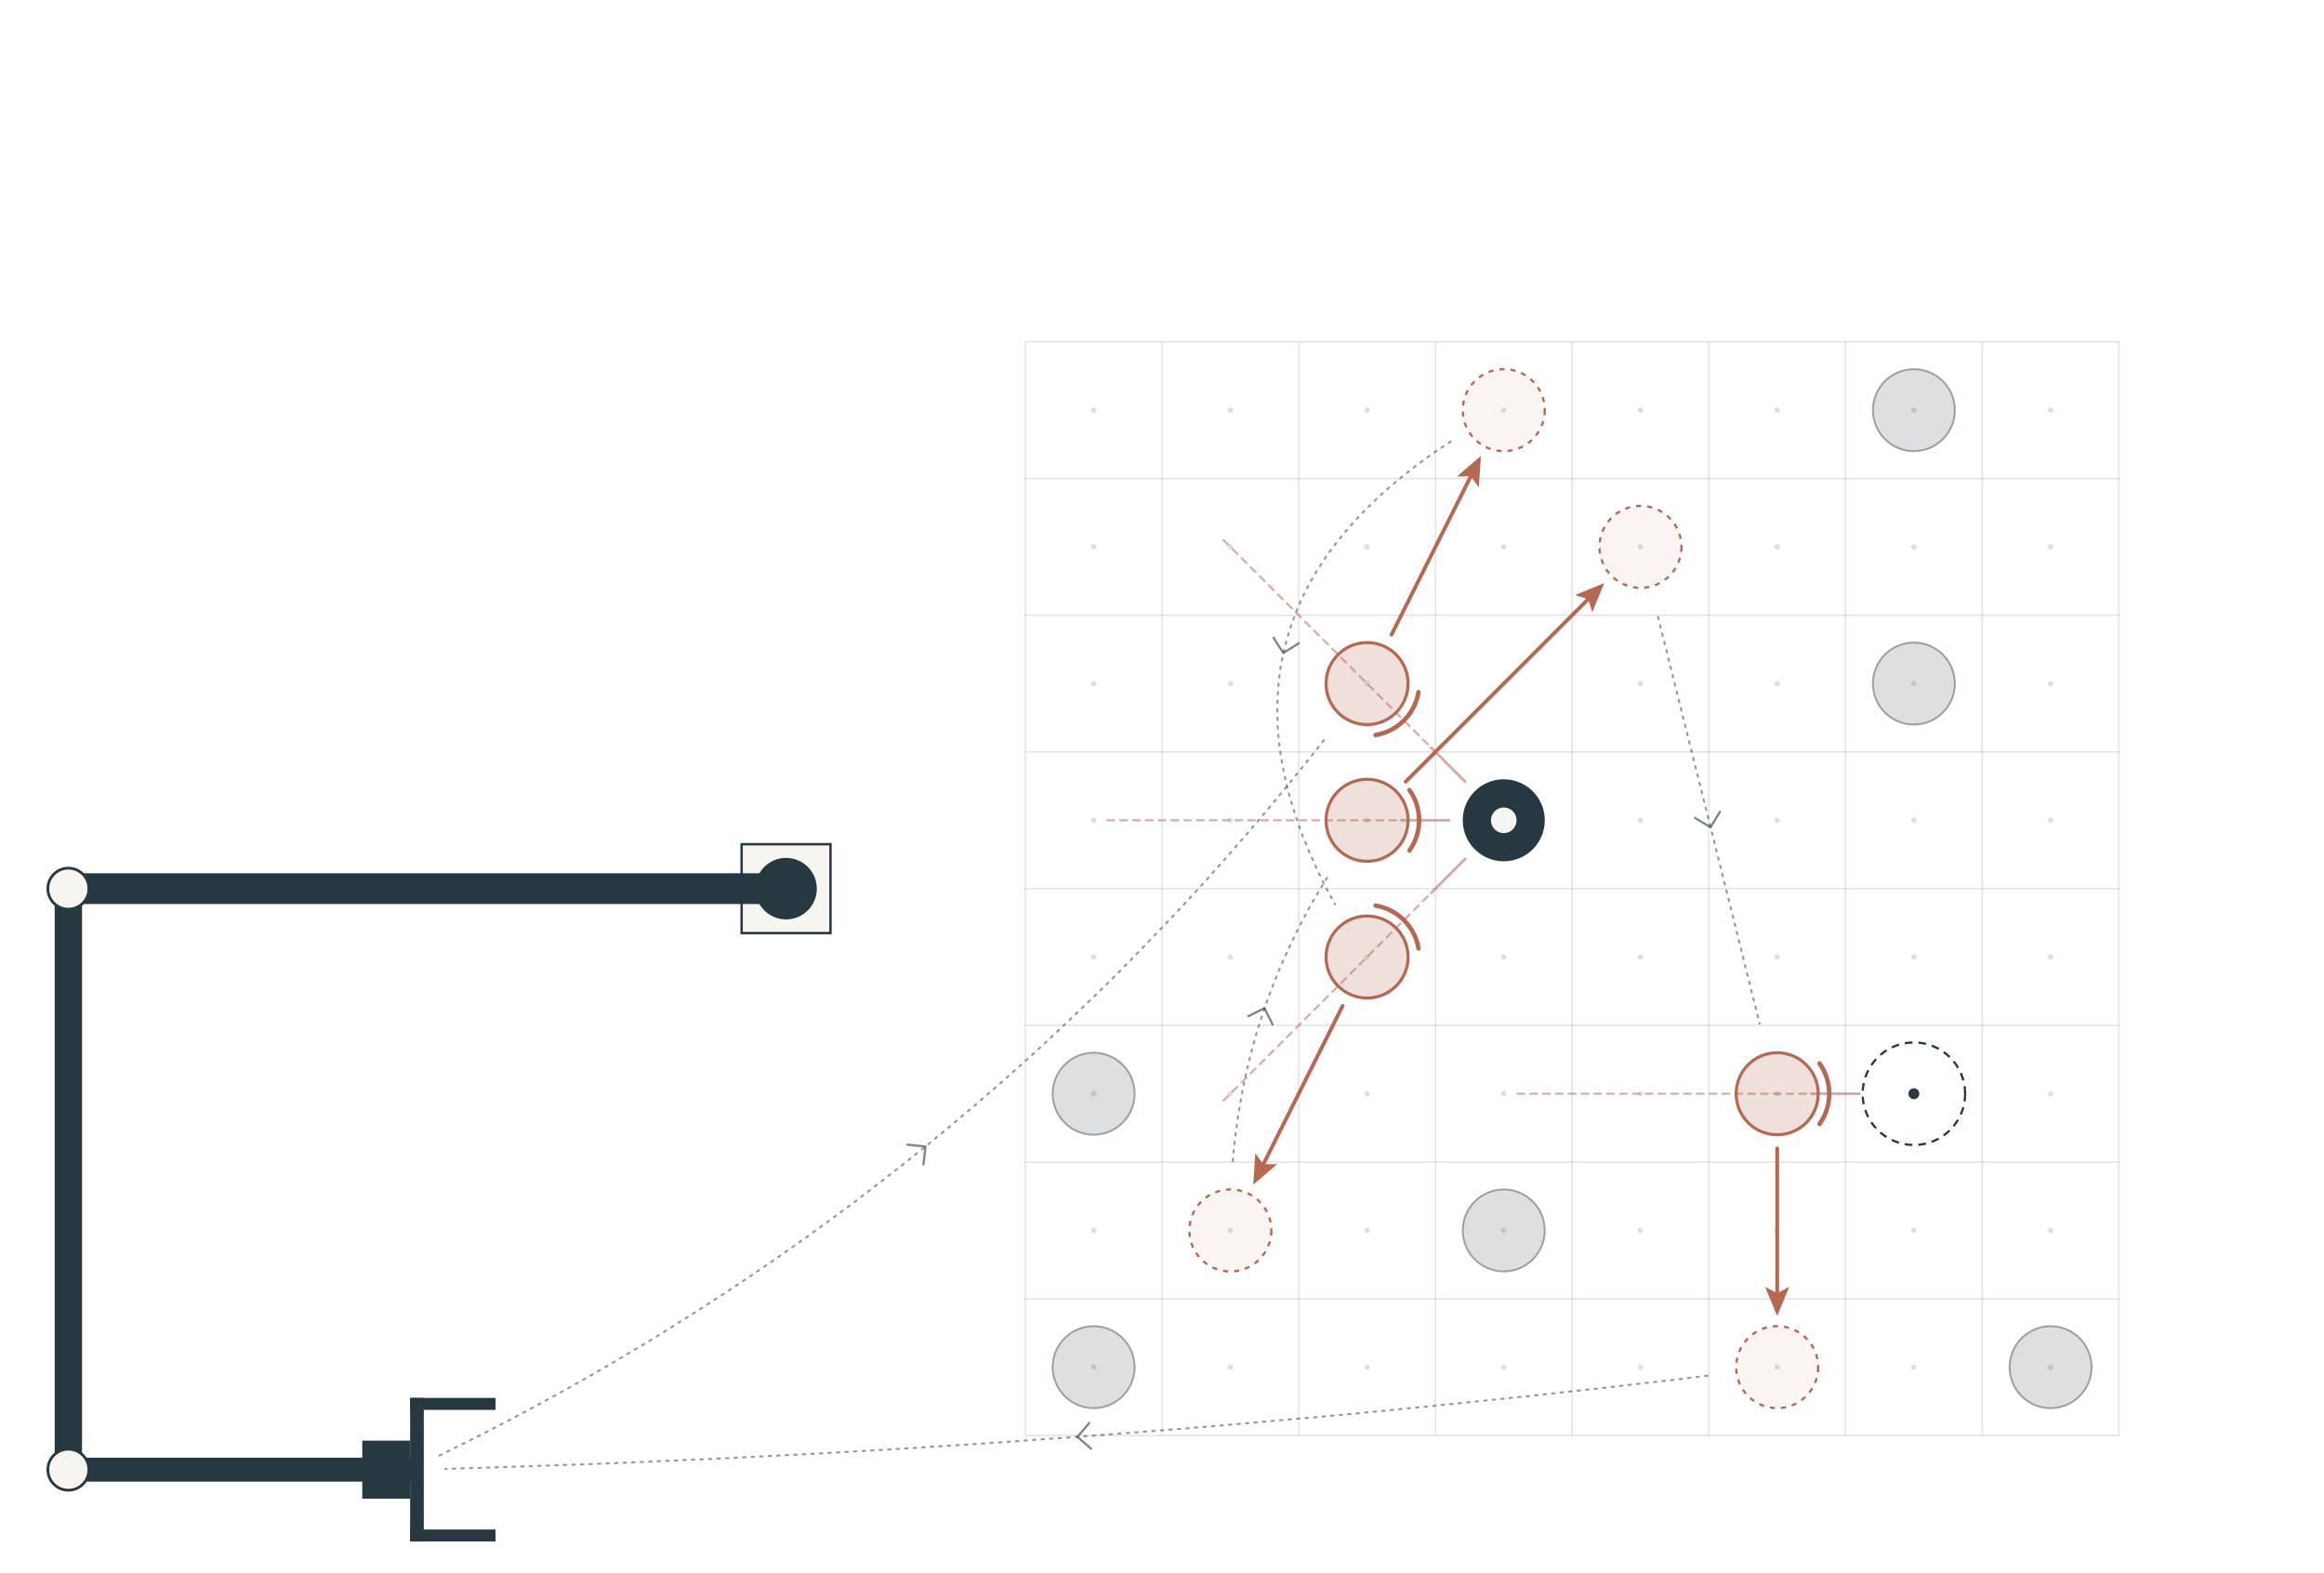
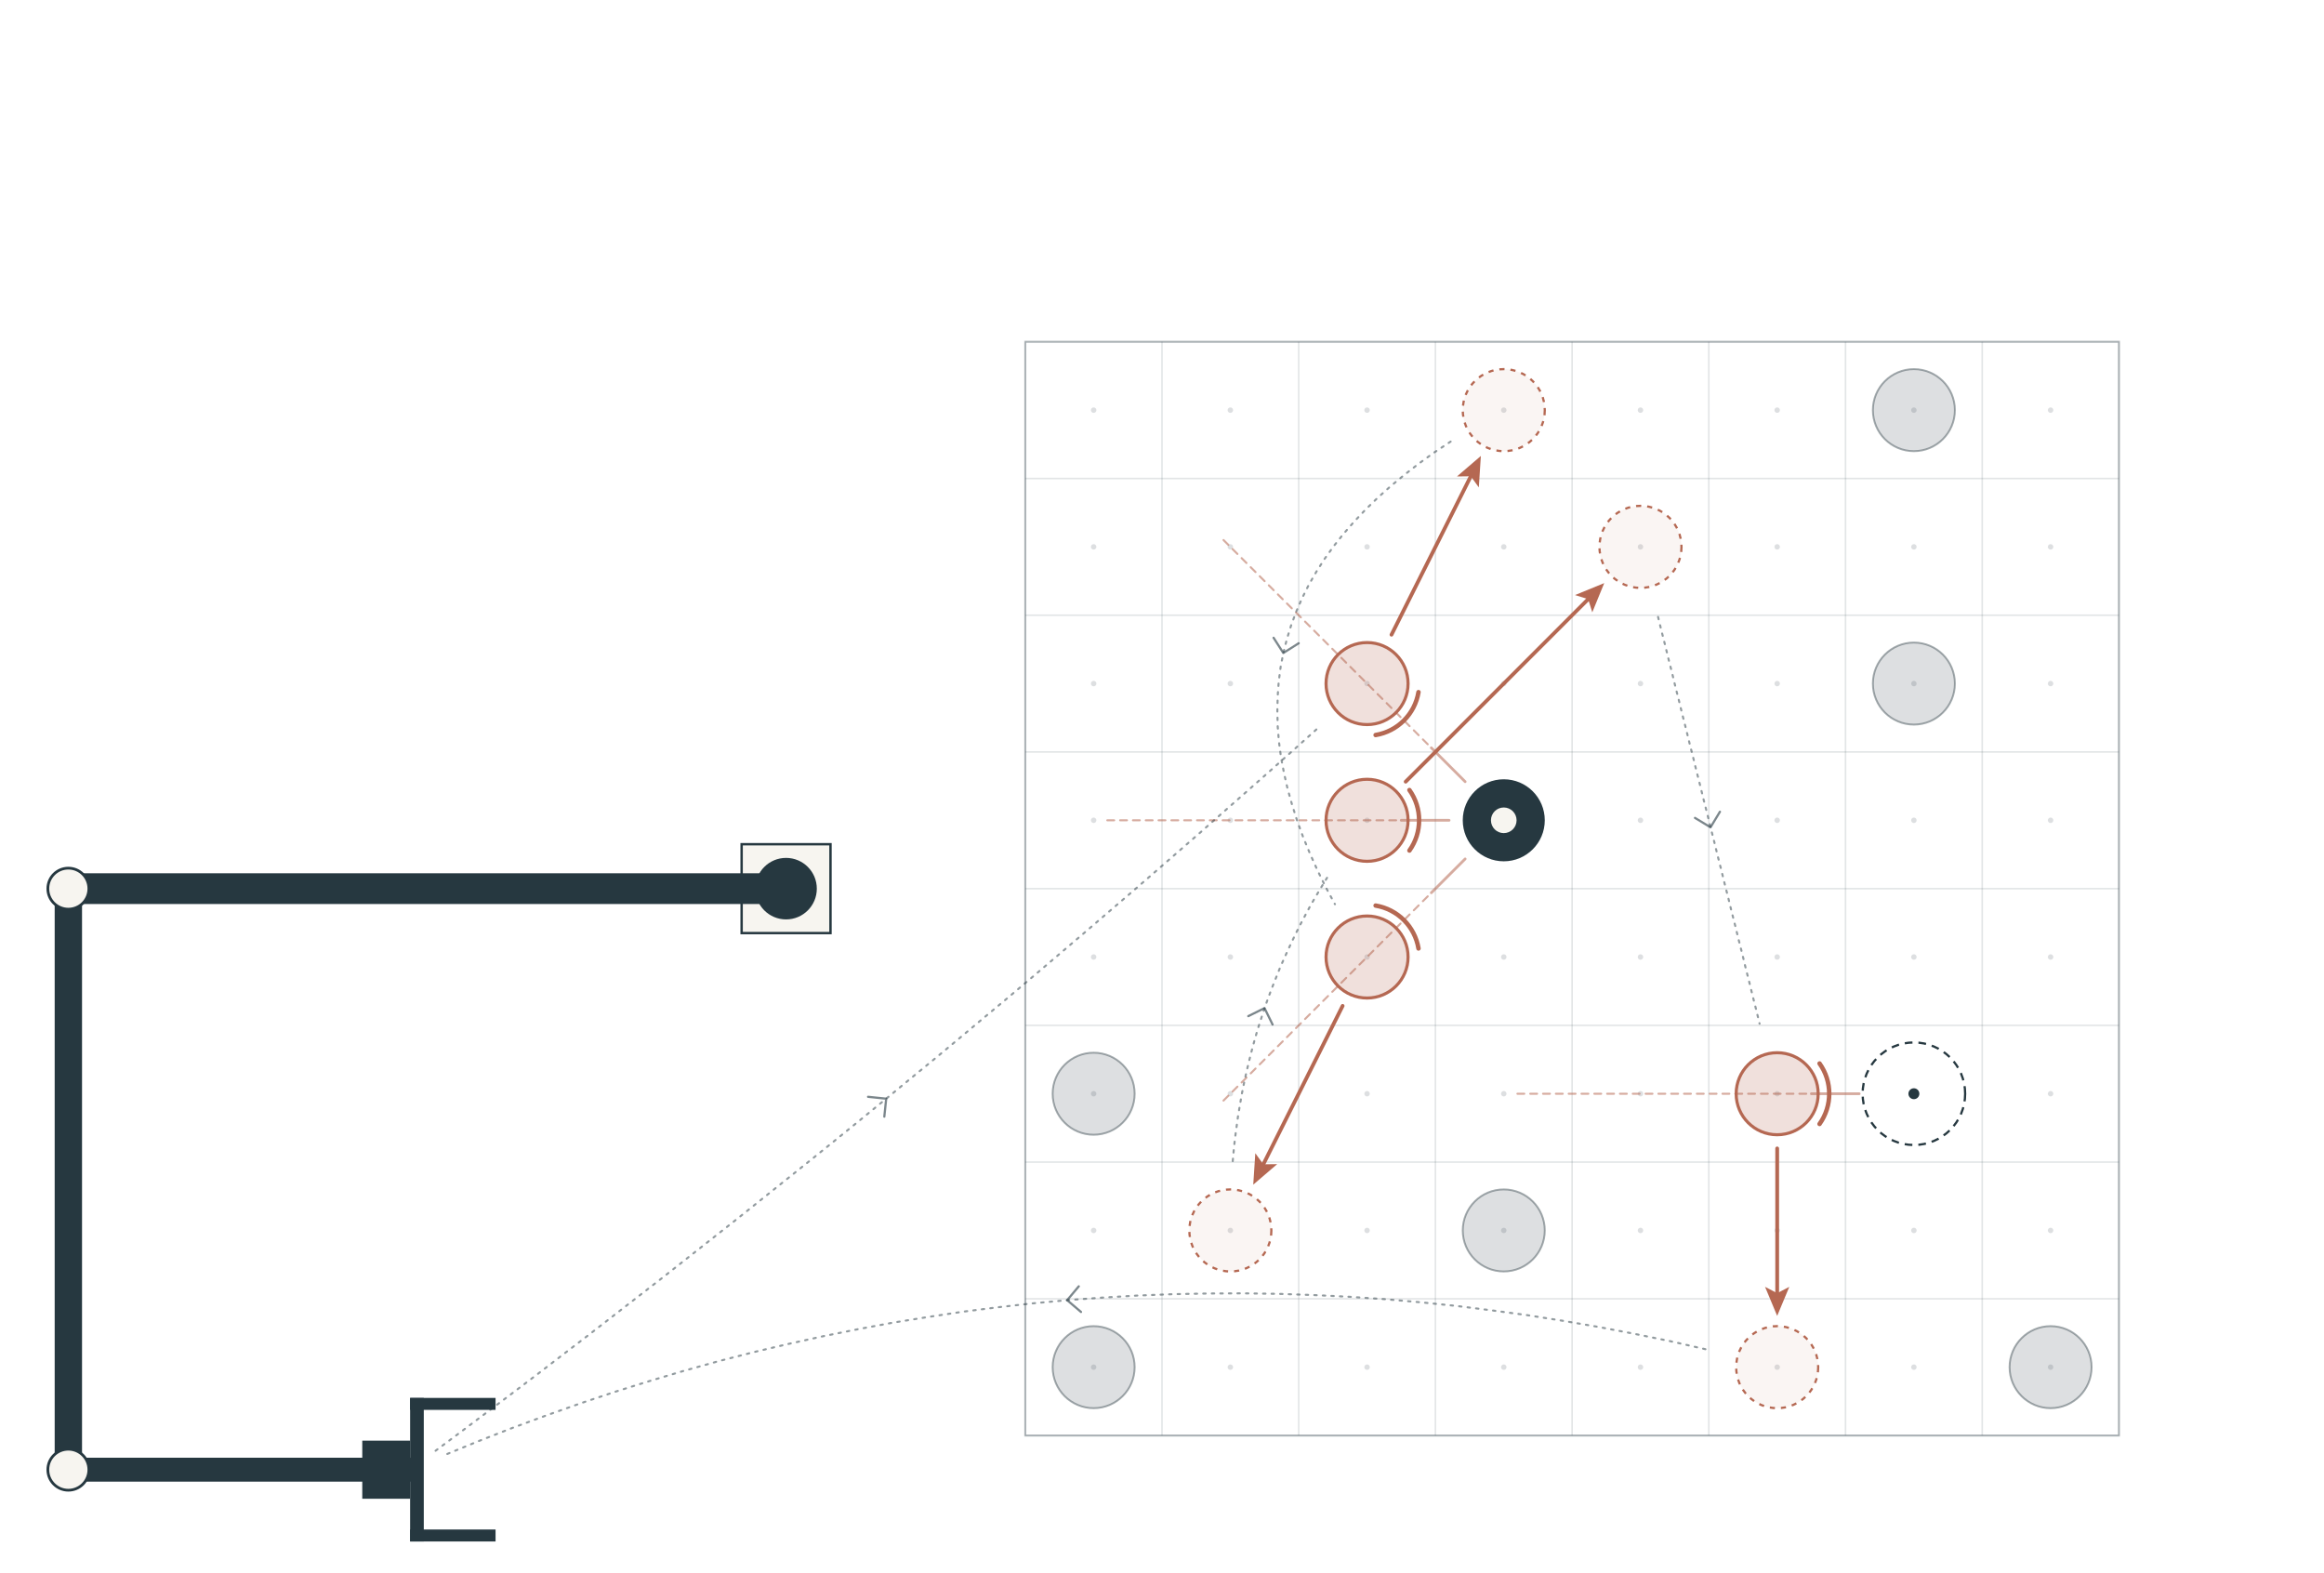
<svg xmlns="http://www.w3.org/2000/svg" viewBox="0 0 1360 920" width="1360" height="920" fill="none" shape-rendering="geometricPrecision">
  <g id="lattice">
    <g id="lattice-lines" stroke="#263840" stroke-width="0.9" stroke-opacity="0.13" fill="none">
      <path d="M600,840 L600,200" />
      <path d="M680,840 L680,200" />
      <path d="M760,840 L760,200" />
      <path d="M840,840 L840,200" />
      <path d="M920,840 L920,200" />
      <path d="M1000,840 L1000,200" />
      <path d="M1080,840 L1080,200" />
      <path d="M1160,840 L1160,200" />
      <path d="M1240,840 L1240,200" />
      <path d="M600,840 L1240,840" />
      <path d="M600,760 L1240,760" />
      <path d="M600,680 L1240,680" />
      <path d="M600,600 L1240,600" />
      <path d="M600,520 L1240,520" />
      <path d="M600,440 L1240,440" />
      <path d="M600,360 L1240,360" />
      <path d="M600,280 L1240,280" />
      <path d="M600,200 L1240,200" />
    </g>
+     <rect x="600" y="200" width="640" height="640" stroke="#263840" stroke-opacity="0.3" stroke-width="1.2" />
    <g id="lattice-centres">
      <circle cx="640" cy="800" r="1.6" fill="#263840" fill-opacity="0.16" />
      <circle cx="720" cy="800" r="1.6" fill="#263840" fill-opacity="0.16" />
      <circle cx="800" cy="800" r="1.6" fill="#263840" fill-opacity="0.16" />
      <circle cx="880" cy="800" r="1.6" fill="#263840" fill-opacity="0.16" />
      <circle cx="960" cy="800" r="1.6" fill="#263840" fill-opacity="0.16" />
      <circle cx="1040" cy="800" r="1.6" fill="#263840" fill-opacity="0.16" />
      <circle cx="1120" cy="800" r="1.6" fill="#263840" fill-opacity="0.16" />
      <circle cx="1200" cy="800" r="1.6" fill="#263840" fill-opacity="0.16" />
      <circle cx="640" cy="720" r="1.6" fill="#263840" fill-opacity="0.16" />
      <circle cx="720" cy="720" r="1.6" fill="#263840" fill-opacity="0.16" />
      <circle cx="800" cy="720" r="1.6" fill="#263840" fill-opacity="0.16" />
      <circle cx="880" cy="720" r="1.6" fill="#263840" fill-opacity="0.16" />
      <circle cx="960" cy="720" r="1.6" fill="#263840" fill-opacity="0.16" />
      <circle cx="1040" cy="720" r="1.6" fill="#263840" fill-opacity="0.16" />
      <circle cx="1120" cy="720" r="1.6" fill="#263840" fill-opacity="0.16" />
      <circle cx="1200" cy="720" r="1.6" fill="#263840" fill-opacity="0.16" />
      <circle cx="640" cy="640" r="1.6" fill="#263840" fill-opacity="0.16" />
      <circle cx="720" cy="640" r="1.6" fill="#263840" fill-opacity="0.16" />
      <circle cx="800" cy="640" r="1.6" fill="#263840" fill-opacity="0.16" />
      <circle cx="880" cy="640" r="1.6" fill="#263840" fill-opacity="0.16" />
      <circle cx="960" cy="640" r="1.6" fill="#263840" fill-opacity="0.16" />
      <circle cx="1040" cy="640" r="1.6" fill="#263840" fill-opacity="0.16" />
      <circle cx="1120" cy="640" r="1.6" fill="#263840" fill-opacity="0.16" />
      <circle cx="1200" cy="640" r="1.6" fill="#263840" fill-opacity="0.16" />
      <circle cx="640" cy="560" r="1.6" fill="#263840" fill-opacity="0.16" />
      <circle cx="720" cy="560" r="1.6" fill="#263840" fill-opacity="0.16" />
      <circle cx="800" cy="560" r="1.6" fill="#263840" fill-opacity="0.16" />
      <circle cx="880" cy="560" r="1.6" fill="#263840" fill-opacity="0.16" />
      <circle cx="960" cy="560" r="1.6" fill="#263840" fill-opacity="0.16" />
      <circle cx="1040" cy="560" r="1.6" fill="#263840" fill-opacity="0.16" />
      <circle cx="1120" cy="560" r="1.6" fill="#263840" fill-opacity="0.16" />
      <circle cx="1200" cy="560" r="1.6" fill="#263840" fill-opacity="0.16" />
      <circle cx="640" cy="480" r="1.6" fill="#263840" fill-opacity="0.16" />
      <circle cx="720" cy="480" r="1.6" fill="#263840" fill-opacity="0.16" />
      <circle cx="800" cy="480" r="1.6" fill="#263840" fill-opacity="0.16" />
      <circle cx="880" cy="480" r="1.6" fill="#263840" fill-opacity="0.16" />
      <circle cx="960" cy="480" r="1.6" fill="#263840" fill-opacity="0.16" />
      <circle cx="1040" cy="480" r="1.6" fill="#263840" fill-opacity="0.16" />
      <circle cx="1120" cy="480" r="1.6" fill="#263840" fill-opacity="0.16" />
      <circle cx="1200" cy="480" r="1.6" fill="#263840" fill-opacity="0.16" />
      <circle cx="640" cy="400" r="1.6" fill="#263840" fill-opacity="0.16" />
      <circle cx="720" cy="400" r="1.6" fill="#263840" fill-opacity="0.16" />
      <circle cx="800" cy="400" r="1.6" fill="#263840" fill-opacity="0.16" />
      <circle cx="880" cy="400" r="1.6" fill="#263840" fill-opacity="0.16" />
      <circle cx="960" cy="400" r="1.6" fill="#263840" fill-opacity="0.16" />
      <circle cx="1040" cy="400" r="1.6" fill="#263840" fill-opacity="0.16" />
      <circle cx="1120" cy="400" r="1.6" fill="#263840" fill-opacity="0.16" />
      <circle cx="1200" cy="400" r="1.6" fill="#263840" fill-opacity="0.16" />
      <circle cx="640" cy="320" r="1.6" fill="#263840" fill-opacity="0.16" />
      <circle cx="720" cy="320" r="1.6" fill="#263840" fill-opacity="0.16" />
      <circle cx="800" cy="320" r="1.6" fill="#263840" fill-opacity="0.16" />
      <circle cx="880" cy="320" r="1.6" fill="#263840" fill-opacity="0.16" />
      <circle cx="960" cy="320" r="1.6" fill="#263840" fill-opacity="0.16" />
      <circle cx="1040" cy="320" r="1.6" fill="#263840" fill-opacity="0.16" />
      <circle cx="1120" cy="320" r="1.6" fill="#263840" fill-opacity="0.16" />
      <circle cx="1200" cy="320" r="1.6" fill="#263840" fill-opacity="0.16" />
      <circle cx="640" cy="240" r="1.6" fill="#263840" fill-opacity="0.16" />
      <circle cx="720" cy="240" r="1.6" fill="#263840" fill-opacity="0.16" />
      <circle cx="800" cy="240" r="1.6" fill="#263840" fill-opacity="0.16" />
      <circle cx="880" cy="240" r="1.6" fill="#263840" fill-opacity="0.16" />
      <circle cx="960" cy="240" r="1.6" fill="#263840" fill-opacity="0.16" />
      <circle cx="1040" cy="240" r="1.6" fill="#263840" fill-opacity="0.16" />
      <circle cx="1120" cy="240" r="1.6" fill="#263840" fill-opacity="0.16" />
      <circle cx="1200" cy="240" r="1.6" fill="#263840" fill-opacity="0.16" />
    </g>
  </g>
  <g id="goal">
    <circle cx="1120" cy="640" r="30" fill="none" stroke="#263840" stroke-width="1.3" stroke-dasharray="4.5 3.5" />
    <circle cx="1120" cy="640" r="3.2" fill="#263840" />
  </g>
  <g id="discs-context">
    <circle cx="1120" cy="240" r="24" id="c0" fill="#263840" fill-opacity="0.16" stroke="#263840" stroke-opacity="0.42" stroke-width="1.1" />
    <circle cx="1120" cy="400" r="24" id="c1" fill="#263840" fill-opacity="0.16" stroke="#263840" stroke-opacity="0.42" stroke-width="1.1" />
    <circle cx="640" cy="800" r="24" id="c2" fill="#263840" fill-opacity="0.16" stroke="#263840" stroke-opacity="0.42" stroke-width="1.1" />
    <circle cx="880" cy="720" r="24" id="c3" fill="#263840" fill-opacity="0.16" stroke="#263840" stroke-opacity="0.42" stroke-width="1.1" />
    <circle cx="1200" cy="800" r="24" id="c4" fill="#263840" fill-opacity="0.16" stroke="#263840" stroke-opacity="0.42" stroke-width="1.1" />
    <circle cx="640" cy="640" r="24" id="c5" fill="#263840" fill-opacity="0.16" stroke="#263840" stroke-opacity="0.42" stroke-width="1.1" />
  </g>
  <g id="destinations-filled">
    <circle cx="880" cy="240" r="24" id="slot-b1" fill="#B56852" fill-opacity="0.07" stroke="#B56852" stroke-width="1.3" stroke-dasharray="3 3.5" />
    <circle cx="720" cy="720" r="24" id="slot-b2" fill="#B56852" fill-opacity="0.07" stroke="#B56852" stroke-width="1.3" stroke-dasharray="3 3.5" />
    <circle cx="960" cy="320" r="24" id="slot-b3" fill="#B56852" fill-opacity="0.07" stroke="#B56852" stroke-width="1.3" stroke-dasharray="3 3.5" />
    <circle cx="1040" cy="800" r="24" id="slot-b4" fill="#B56852" fill-opacity="0.07" stroke="#B56852" stroke-width="1.3" stroke-dasharray="3 3.5" />
  </g>
  <g id="blocked-rays">
    <g id="ray-target-0" opacity="0.55">
      <path d="M648,480 L820,480" stroke="#B56852" stroke-width="1.2" stroke-dasharray="4 3.5" stroke-linecap="round" />
      <path d="M820,480 L848,480" stroke="#B56852" stroke-width="1.6" stroke-linecap="round" />
    </g>
    <g id="ray-target-1" opacity="0.55">
      <path d="M716,644 L837.6,522.4" stroke="#B56852" stroke-width="1.2" stroke-dasharray="4 3.5" stroke-linecap="round" />
      <path d="M837.6,522.4 L857.4,502.6" stroke="#B56852" stroke-width="1.6" stroke-linecap="round" />
    </g>
    <g id="ray-target-2" opacity="0.55">
      <path d="M716,316 L837.6,437.6" stroke="#B56852" stroke-width="1.2" stroke-dasharray="4 3.5" stroke-linecap="round" />
      <path d="M837.6,437.6 L857.4,457.4" stroke="#B56852" stroke-width="1.6" stroke-linecap="round" />
    </g>
    <g id="ray-goal-3" opacity="0.55">
      <path d="M888,640 L1060,640" stroke="#B56852" stroke-width="1.2" stroke-dasharray="4 3.5" stroke-linecap="round" />
      <path d="M1060,640 L1088,640" stroke="#B56852" stroke-width="1.6" stroke-linecap="round" />
    </g>
  </g>
  <g id="blockers-highlight">
    <circle cx="800" cy="400" r="24" id="b1-hl" fill="#B56852" fill-opacity="0.20" stroke="#B56852" stroke-width="1.8" />
    <circle cx="800" cy="560" r="24" id="b2-hl" fill="#B56852" fill-opacity="0.20" stroke="#B56852" stroke-width="1.8" />
    <circle cx="800" cy="480" r="24" id="b3-hl" fill="#B56852" fill-opacity="0.20" stroke="#B56852" stroke-width="1.8" />
    <circle cx="1040" cy="640" r="24" id="b4-hl" fill="#B56852" fill-opacity="0.20" stroke="#B56852" stroke-width="1.8" />
  </g>
  <g id="blocked-contacts">
    <path id="contact-b1" d="M805,430.1 A30.5,30.5 0 0 0 830.1,405" fill="none" stroke="#B56852" stroke-width="2.6" stroke-linecap="round" />
    <path id="contact-b2" d="M830.1,555 A30.5,30.5 0 0 0 805,529.9" fill="none" stroke="#B56852" stroke-width="2.6" stroke-linecap="round" />
    <path id="contact-b3" d="M824.8,497.7 A30.5,30.5 0 0 0 824.8,462.3" fill="none" stroke="#B56852" stroke-width="2.6" stroke-linecap="round" />
    <path id="contact-b4" d="M1064.8,657.7 A30.5,30.5 0 0 0 1064.8,622.3" fill="none" stroke="#B56852" stroke-width="2.6" stroke-linecap="round" />
  </g>
  <g id="target">
    <circle cx="880" cy="480" r="24" fill="#263840" />
    <circle cx="880" cy="480" r="7.5" fill="#F7F5F0" />
  </g>
  <g id="robot-home" opacity="1">
    <rect x="-26" y="-26" width="52" height="52" transform="translate(460 520) rotate(-0)" fill="#F7F5F0" stroke="#263840" stroke-width="1.4" />
    <circle cx="460" cy="520" r="18" fill="#263840" />
    <circle cx="460" cy="520" r="5.5" fill="#F7F5F0" />
    <path d="M460,520 L40,520" stroke="#263840" stroke-width="18" stroke-linecap="round" />
    <path d="M40,520 L40,860" stroke="#263840" stroke-width="16" stroke-linecap="round" />
    <path d="M40,860 L240,860" stroke="#263840" stroke-width="14" stroke-linecap="round" />
    <rect x="-14" y="-17" width="28" height="34" transform="translate(226 860) rotate(-360)" fill="#263840" />
    <rect x="-4" y="-42" width="8" height="84" transform="translate(244 860) rotate(-360)" fill="#263840" />
    <rect x="-25" y="-3.5" width="50" height="7" transform="translate(265 898.5) rotate(-360)" fill="#263840" />
    <rect x="-25" y="-3.5" width="50" height="7" transform="translate(265 821.5) rotate(-360)" fill="#263840" />
    <circle cx="40" cy="520" r="12" fill="#F7F5F0" stroke="#263840" stroke-width="1.6" />
    <circle cx="40" cy="860" r="12" fill="#F7F5F0" stroke="#263840" stroke-width="1.6" />
  </g>
  <g id="transit-chain">
-     <path d="M257.2,851.7 L274.3,843.2 L291.2,834.6 L308,825.7 L324.6,816.7 L341.1,807.5 L357.4,798.1 L373.6,788.5 L389.6,778.7 L405.5,768.7 L421.2,758.6 L436.8,748.3 L452.2,737.8 L467.5,727.1 L482.6,716.2 L497.6,705.2 L512.4,693.9 L527,682.5 L541.6,670.9 L555.9,659.1 L570.1,647.1 L584.2,634.9 L598.1,622.6 L611.8,610.1 L625.4,597.3 L638.9,584.4 L652.2,571.4 L665.3,558.1 L678.3,544.6 L691.2,531 L703.9,517.2 L716.4,503.2 L728.8,489 L741.1,474.6 L753.1,460.1 L765.1,445.3 L776.9,430.4" stroke="#263840" stroke-opacity="0.5" stroke-width="1.2" stroke-dasharray="1.4 3.6" stroke-linecap="round" fill="none" />
-     <path d="M531,669.8 L541.6,670.9 L540.4,681.4" id="transit-dir-0" stroke="#263840" stroke-opacity="0.6" stroke-width="1.3" fill="none" stroke-linecap="round" stroke-linejoin="round" />
+     <path d="M254.9,848.9 L269.8,837.8 L284.7,826.6 L299.6,815.4 L314.4,804.2 L329.1,792.9 L343.9,781.6 L358.6,770.2 L373.3,758.8 L388,747.4 L402.6,735.9 L417.2,724.4 L431.8,712.9 L446.3,701.3 L460.8,689.7 L475.3,678.1 L489.8,666.4 L504.2,654.7 L518.6,642.9 L532.9,631.1 L547.3,619.3 L561.6,607.4 L575.8,595.5 L590.1,583.6 L604.3,571.6 L618.4,559.6 L632.6,547.5 L646.7,535.4 L660.8,523.3 L674.9,511.1 L688.9,498.9 L702.9,486.7 L716.8,474.4 L730.8,462.1 L744.7,449.8 L758.6,437.4 L772.4,425" stroke="#263840" stroke-opacity="0.5" stroke-width="1.2" stroke-dasharray="1.4 3.6" stroke-linecap="round" fill="none" />
+     <path d="M508,641.8 L518.6,642.9 L517.5,653.4" id="transit-dir-0" stroke="#263840" stroke-opacity="0.6" stroke-width="1.3" fill="none" stroke-linecap="round" stroke-linejoin="round" />
    <path d="M848.9,258.4 L839.4,264.7 L830.4,271.2 L821.9,277.8 L813.8,284.5 L806.2,291.3 L799.1,298.2 L792.4,305.3 L786.2,312.4 L780.4,319.7 L775.1,327.1 L770.3,334.6 L765.9,342.2 L762,350 L758.6,357.8 L755.6,365.8 L753.1,373.9 L751,382.1 L749.4,390.4 L748.3,398.9 L747.7,407.4 L747.5,416.1 L747.7,424.9 L748.4,433.8 L749.6,442.8 L751.3,451.9 L753.4,461.2 L756,470.5 L759,480 L762.5,489.6 L766.5,499.3 L770.9,509.1 L775.8,519.1 L781.2,529.1" stroke="#263840" stroke-opacity="0.5" stroke-width="1.2" stroke-dasharray="1.4 3.6" stroke-linecap="round" fill="none" />
    <path d="M760,376.4 L751,382.1 L745.3,373.2" id="transit-dir-1" stroke="#263840" stroke-opacity="0.6" stroke-width="1.3" fill="none" stroke-linecap="round" stroke-linejoin="round" />
    <path d="M721.4,679.4 L722,672.8 L722.7,666.2 L723.6,659.6 L724.5,653.1 L725.6,646.6 L726.7,640.2 L728,633.8 L729.4,627.4 L730.9,621.1 L732.5,614.8 L734.2,608.5 L736,602.3 L738,596.1 L740,589.9 L742.2,583.8 L744.5,577.7 L746.9,571.7 L749.3,565.7 L752,559.7 L754.7,553.8 L757.5,547.9 L760.4,542 L763.5,536.2 L766.6,530.4 L769.9,524.7 L773.3,519 L776.8,513.3" stroke="#263840" stroke-opacity="0.5" stroke-width="1.2" stroke-dasharray="1.4 3.6" stroke-linecap="round" fill="none" />
    <path d="M730.5,594.6 L740,589.9 L744.7,599.5" id="transit-dir-2" stroke="#263840" stroke-opacity="0.6" stroke-width="1.3" fill="none" stroke-linecap="round" stroke-linejoin="round" />
    <path d="M970.3,361 L972.3,369.2 L974.4,377.4 L976.4,385.6 L978.5,393.8 L980.5,402.1 L982.6,410.3 L984.6,418.5 L986.7,426.7 L988.7,434.9 L990.8,443.1 L992.8,451.3 L994.9,459.5 L996.9,467.7 L999,475.9 L1001,484.1 L1003.1,492.3 L1005.1,500.5 L1007.2,508.7 L1009.2,516.9 L1011.3,525.1 L1013.3,533.3 L1015.4,541.5 L1017.4,549.7 L1019.5,557.9 L1021.5,566.2 L1023.6,574.4 L1025.6,582.6 L1027.7,590.8 L1029.7,599" stroke="#263840" stroke-opacity="0.5" stroke-width="1.2" stroke-dasharray="1.4 3.6" stroke-linecap="round" fill="none" />
    <path d="M1006.5,475 L1001,484.1 L991.9,478.6" id="transit-dir-3" stroke="#263840" stroke-opacity="0.6" stroke-width="1.3" fill="none" stroke-linecap="round" stroke-linejoin="round" />
-     <path d="M999.1,805 L978.7,807.5 L958.2,809.8 L937.8,812.2 L917.3,814.4 L896.9,816.7 L876.4,818.8 L855.9,820.9 L835.4,823 L815,825 L794.5,827 L774,828.9 L753.5,830.7 L733,832.5 L712.5,834.3 L692,836 L671.5,837.6 L651,839.2 L630.5,840.8 L610,842.2 L589.5,843.7 L568.9,845.1 L548.4,846.4 L527.9,847.7 L507.3,848.9 L486.8,850.1 L466.2,851.2 L445.7,852.2 L425.1,853.3 L404.6,854.2 L384,855.1 L363.5,856 L342.9,856.8 L322.3,857.5 L301.8,858.2 L281.2,858.9 L260.6,859.5" stroke="#263840" stroke-opacity="0.5" stroke-width="1.2" stroke-dasharray="1.4 3.6" stroke-linecap="round" fill="none" />
-     <path d="M638.5,847.7 L630.5,840.8 L637.4,832.7" id="transit-dir-4" stroke="#263840" stroke-opacity="0.6" stroke-width="1.3" fill="none" stroke-linecap="round" stroke-linejoin="round" />
+     <path d="M998,789.5 L977,784.7 L956,780.4 L935.1,776.4 L914.2,772.8 L893.3,769.5 L872.5,766.7 L851.7,764.1 L830.9,762 L810.1,760.2 L789.4,758.8 L768.7,757.8 L748,757.1 L727.3,756.8 L706.7,756.9 L686.1,757.3 L665.6,758.1 L645,759.3 L624.5,760.8 L604,762.7 L583.6,765 L563.1,767.6 L542.7,770.7 L522.3,774 L502,777.8 L481.7,781.9 L461.4,786.4 L441.1,791.2 L420.9,796.4 L400.7,802 L380.5,808 L360.3,814.3 L340.2,821 L320.1,828.1 L300,835.5 L280,843.3 L260,851.5" stroke="#263840" stroke-opacity="0.5" stroke-width="1.2" stroke-dasharray="1.4 3.6" stroke-linecap="round" fill="none" />
+     <path d="M632.6,767.7 L624.5,760.8 L631.3,752.7" id="transit-dir-4" stroke="#263840" stroke-opacity="0.6" stroke-width="1.3" fill="none" stroke-linecap="round" stroke-linejoin="round" />
  </g>
  <g id="relocation-arrows">
    <g id="move-b1">
      <path d="M814.3,371.4 L861.3,277.5" stroke="#B56852" stroke-width="2.2" stroke-linecap="round" fill="none" />
      <path d="M866.6,266.8 L852.6,278.8 L860.7,278.7 L865.4,285.2 L866.6,266.8" fill="#B56852" stroke="none" />
    </g>
    <g id="move-b2">
      <path d="M785.7,588.6 L738.7,682.5" stroke="#B56852" stroke-width="2.2" stroke-linecap="round" fill="none" />
      <path d="M733.4,693.2 L747.4,681.2 L739.3,681.3 L734.6,674.8 L733.4,693.2" fill="#B56852" stroke="none" />
    </g>
    <g id="move-b3">
      <path d="M822.6,457.4 L930.4,349.6" stroke="#B56852" stroke-width="2.2" stroke-linecap="round" fill="none" />
      <path d="M938.8,341.2 L921.7,348.2 L929.4,350.6 L931.8,358.3 L938.8,341.2" fill="#B56852" stroke="none" />
    </g>
    <g id="move-b4">
      <path d="M1040,672 L1040,758.1" stroke="#B56852" stroke-width="2.2" stroke-linecap="round" fill="none" />
      <path d="M1040,770 L1047.1,753 L1040,756.7 L1032.9,753 L1040,770" fill="#B56852" stroke="none" />
    </g>
  </g>
</svg>
